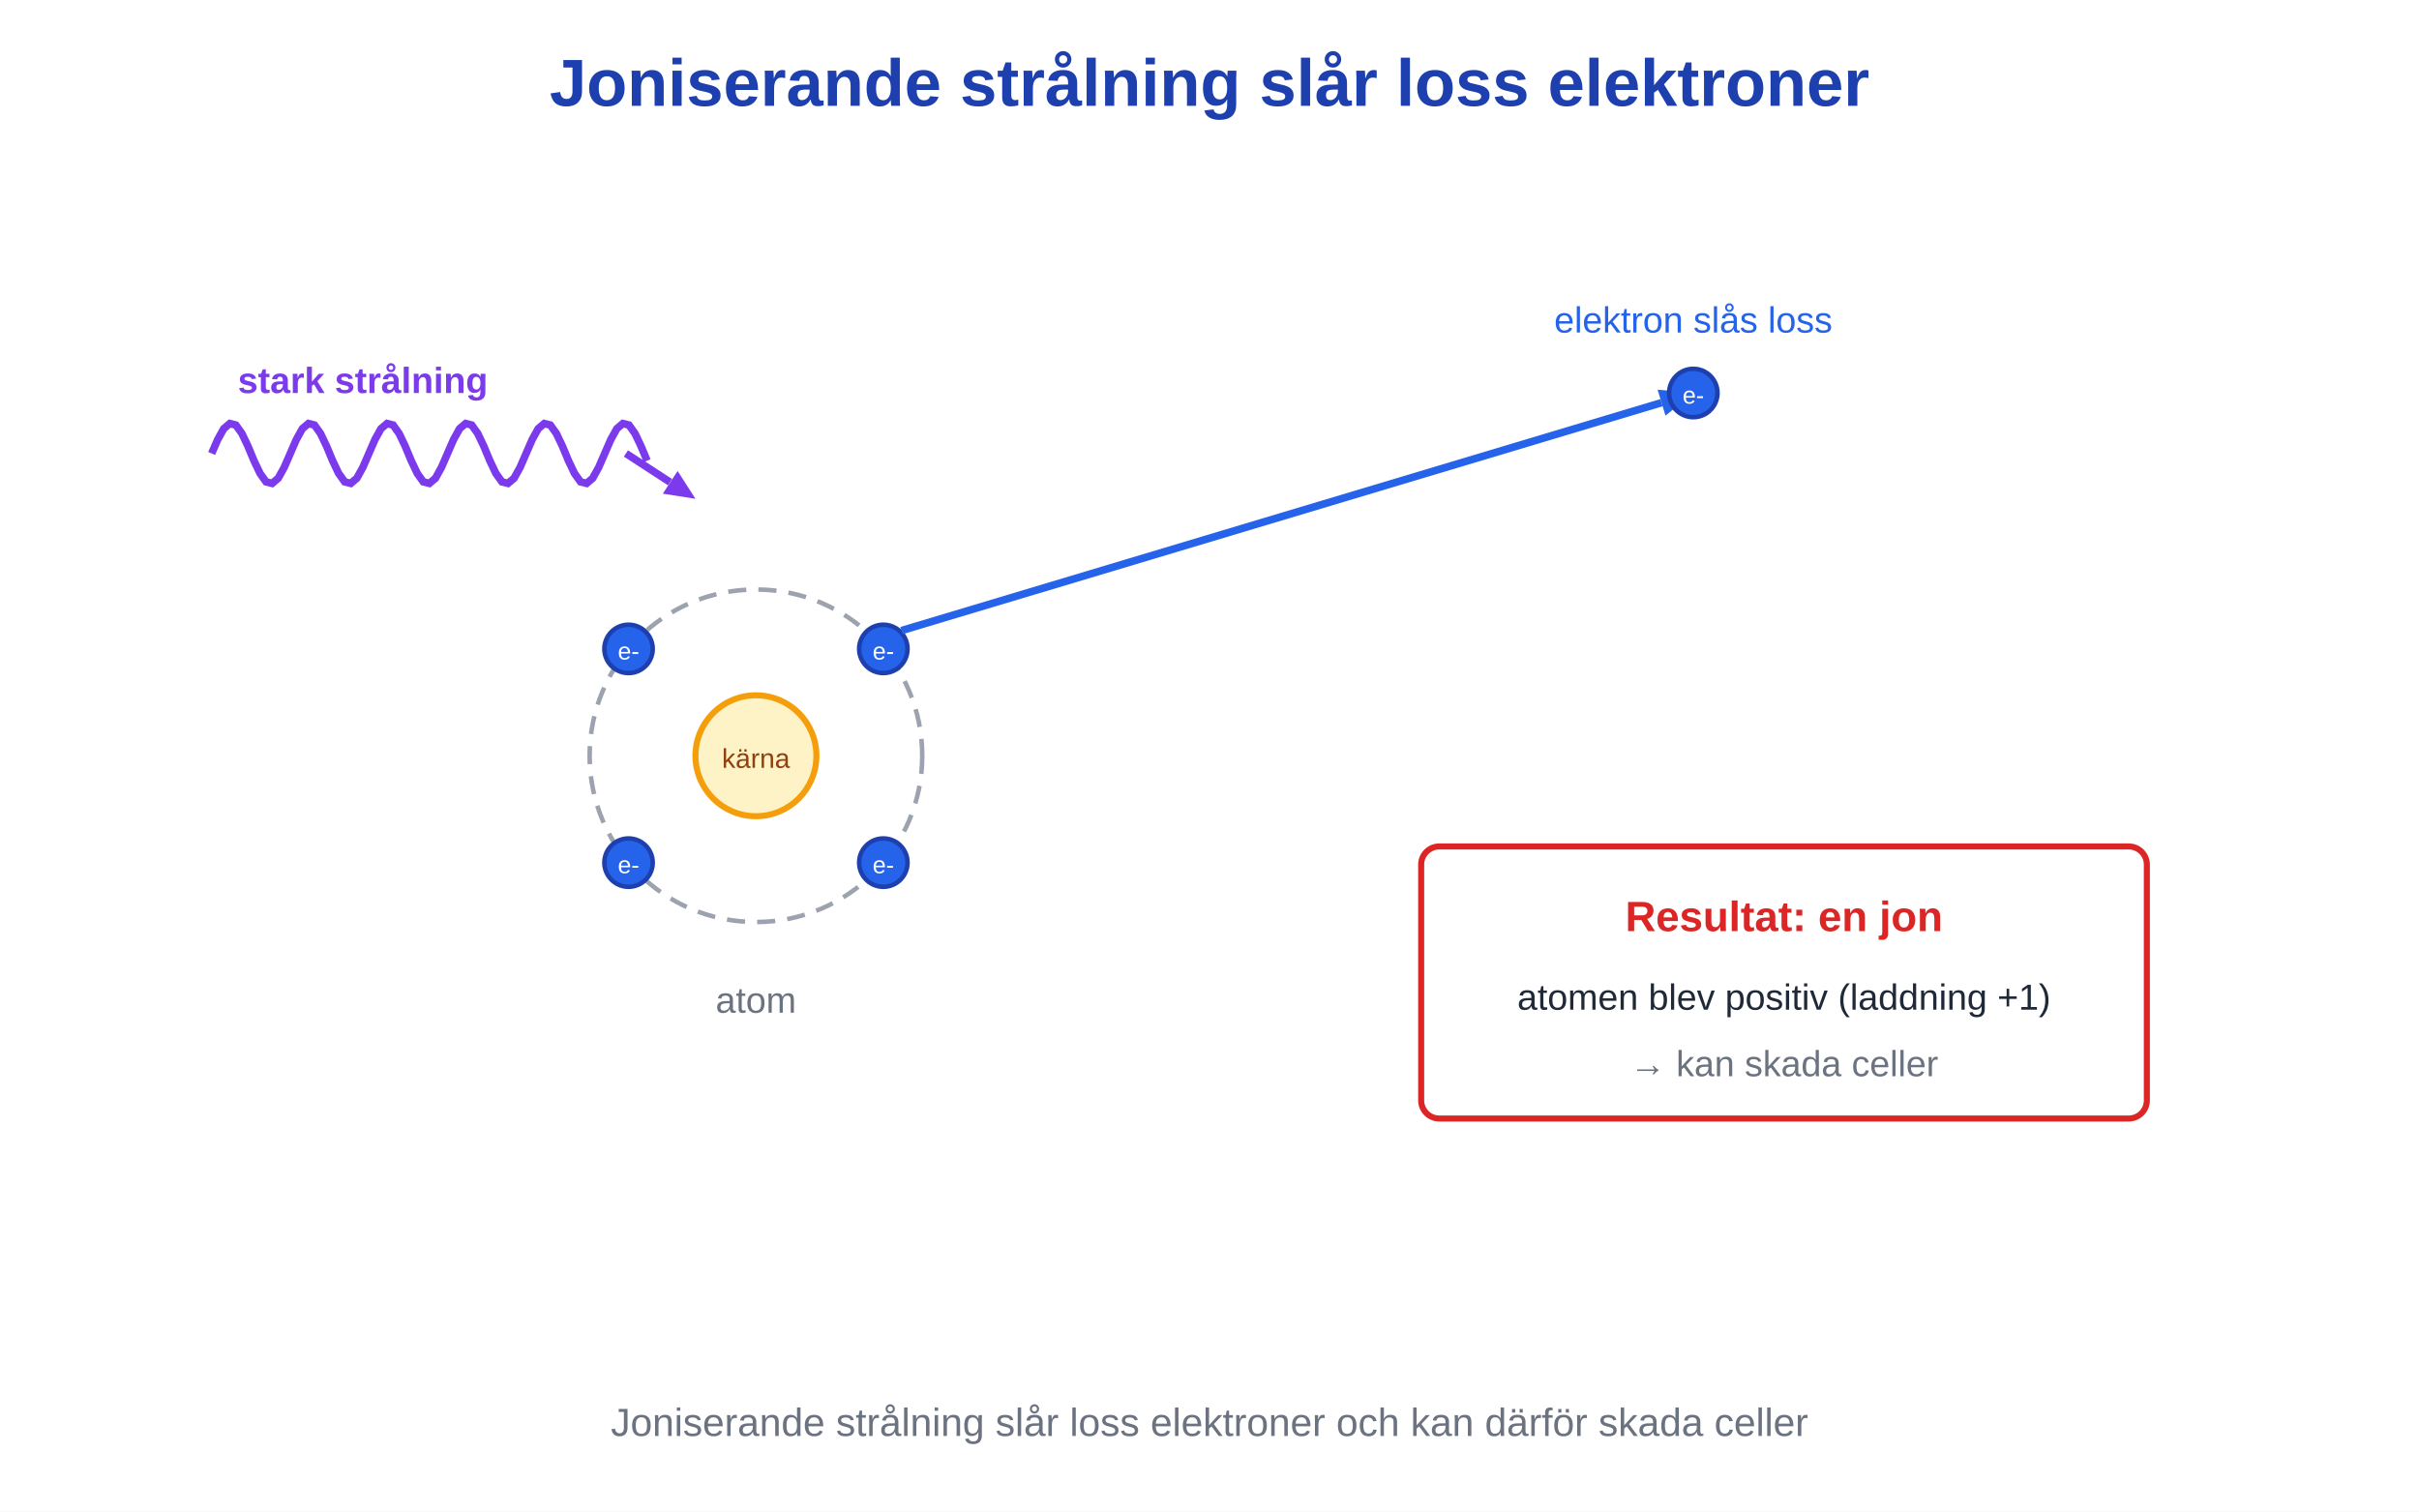
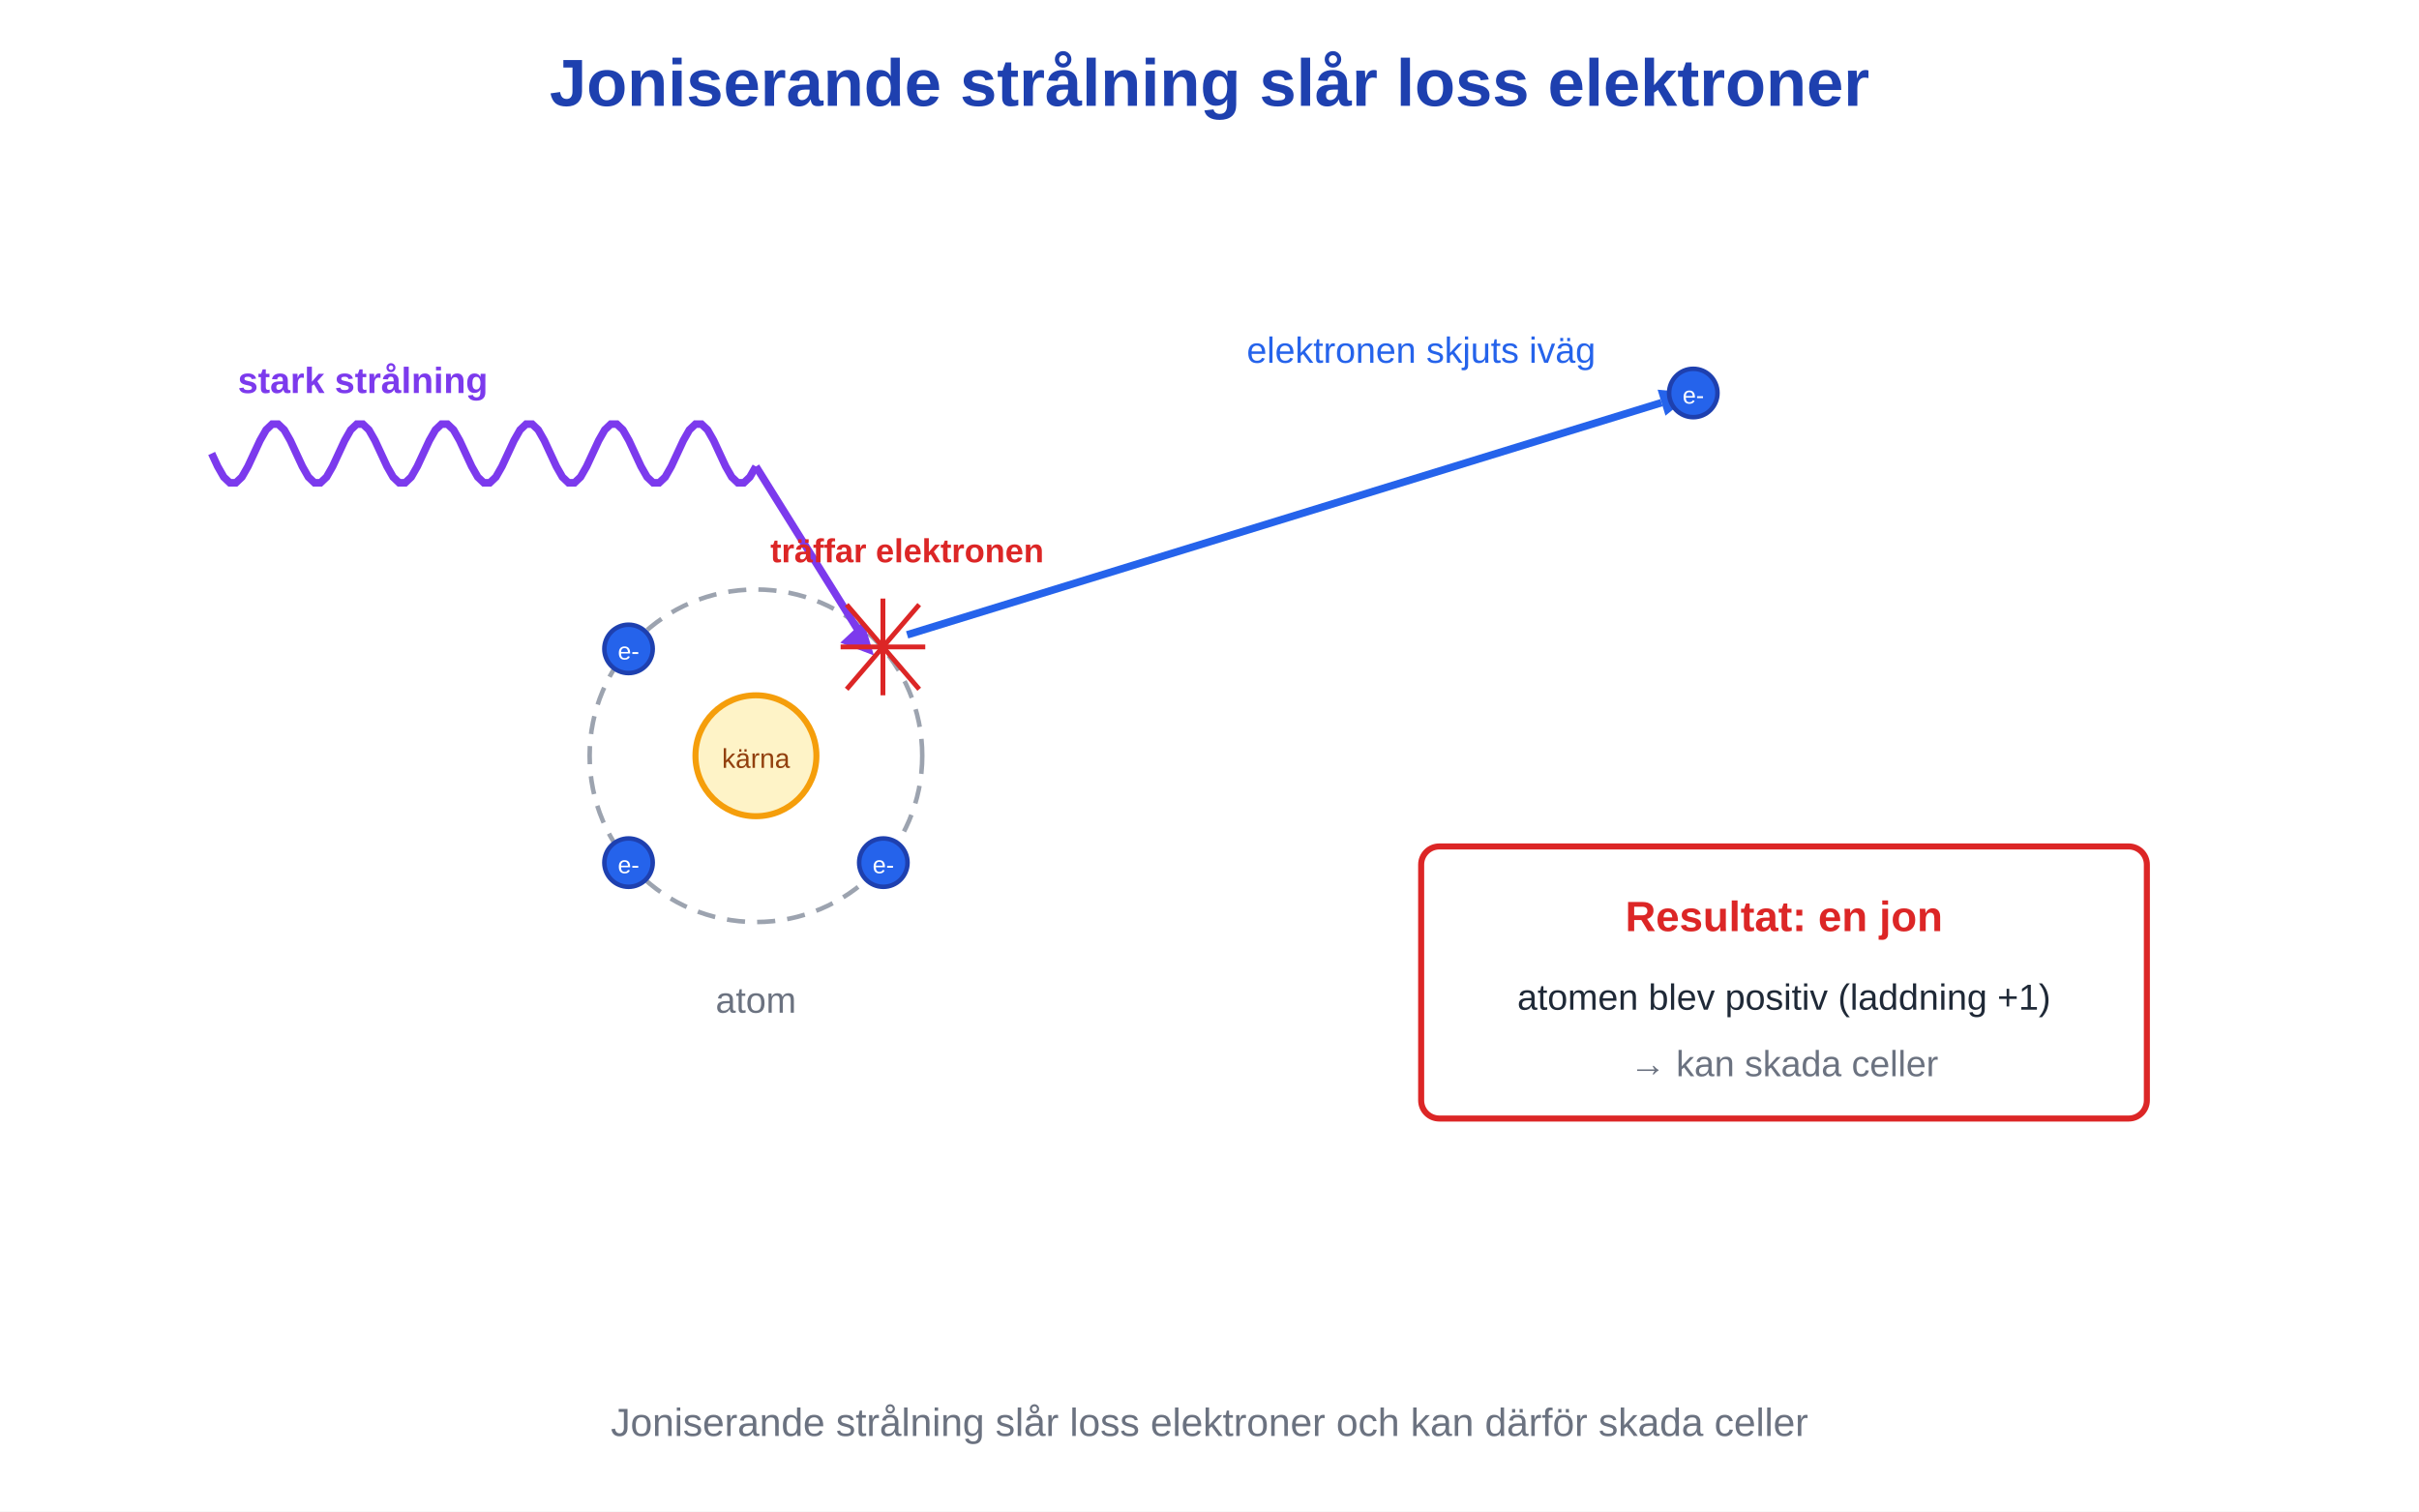
<svg xmlns="http://www.w3.org/2000/svg" viewBox="0 0 800 500" width="800" height="500">
  <rect width="800" height="500" fill="white" />
  <text x="400" y="35" font-family="Arial,sans-serif" font-size="22" fill="#1e40af" text-anchor="middle" font-weight="bold">Joniserande strålning slår loss elektroner</text>
  <circle cx="250" cy="250" r="20" fill="#fef3c7" stroke="#f59e0b" stroke-width="2" />
  <text x="250" y="254" font-family="Arial,sans-serif" font-size="9" fill="#92400e" text-anchor="middle">kärna</text>
  <circle cx="250" cy="250" r="55" fill="none" stroke="#9ca3af" stroke-width="1.5" stroke-dasharray="6,4" />
-   <circle cx="292.132" cy="214.647" r="8" fill="#2563eb" stroke="#1e40af" stroke-width="1.5" />
-   <text x="292.132" y="218.147" font-family="Arial,sans-serif" font-size="8" fill="white" text-anchor="middle">e-</text>
  <circle cx="207.868" cy="214.647" r="8" fill="#2563eb" stroke="#1e40af" stroke-width="1.5" />
  <text x="207.868" y="218.147" font-family="Arial,sans-serif" font-size="8" fill="white" text-anchor="middle">e-</text>
  <circle cx="207.868" cy="285.353" r="8" fill="#2563eb" stroke="#1e40af" stroke-width="1.5" />
  <text x="207.868" y="288.853" font-family="Arial,sans-serif" font-size="8" fill="white" text-anchor="middle">e-</text>
  <circle cx="292.132" cy="285.353" r="8" fill="#2563eb" stroke="#1e40af" stroke-width="1.5" />
  <text x="292.132" y="288.853" font-family="Arial,sans-serif" font-size="8" fill="white" text-anchor="middle">e-</text>
  <text x="250" y="335" font-family="Arial,sans-serif" font-size="12" fill="#6b7280" text-anchor="middle">atom</text>
-   <polyline points="70.0,150.0 72.0,145.4 74.0,141.8 76.0,140.1 78.0,140.6 80.0,143.4 82.0,147.6 84.0,152.4 86.0,156.6 88.0,159.4 90.0,159.9 92.0,158.2 94.0,154.6 96.0,150.0 98.0,145.4 100.0,141.8 102.0,140.1 104.0,140.6 106.0,143.4 108.0,147.6 110.0,152.4 112.0,156.6 114.0,159.4 116.0,159.9 118.0,158.2 120.0,154.6 122.0,150.0 124.0,145.4 126.0,141.8 128.0,140.1 130.0,140.6 132.0,143.4 134.0,147.6 136.0,152.4 138.0,156.6 140.0,159.4 142.0,159.9 144.0,158.2 146.0,154.6 148.0,150.0 150.0,145.4 152.0,141.8 154.0,140.1 156.0,140.6 158.0,143.4 160.0,147.6 162.0,152.4 164.0,156.6 166.0,159.4 168.0,159.9 170.0,158.2 172.0,154.6 174.0,150.0 176.0,145.4 178.0,141.8 180.0,140.1 182.0,140.6 184.0,143.4 186.0,147.6 188.0,152.4 190.0,156.6 192.0,159.4 194.0,159.9 196.0,158.2 198.0,154.6 200.0,150.0 202.0,145.4 204.0,141.8 206.0,140.1 208.0,140.6 210.0,143.4 212.0,147.6 214.0,152.4" fill="none" stroke="#7c3aed" stroke-width="2.5" />
-   <line x1="207.0" y1="150.0" x2="221.6" y2="159.5" stroke="#7c3aed" stroke-width="2.5" />
-   <polygon points="230.0,165.0 224.1,155.8 219.2,163.3" fill="#7c3aed" />
+   <polyline points="70.0,150.0 72.0,154.3 74.0,157.8 76.0,159.7 78.0,159.7 80.0,157.8 82.0,154.3 84.0,150.0 86.0,145.7 88.0,142.2 90.0,140.3 92.0,140.3 94.0,142.2 96.0,145.7 98.0,150.0 100.0,154.3 102.0,157.8 104.0,159.7 106.0,159.7 108.0,157.8 110.0,154.3 112.0,150.0 114.0,145.7 116.0,142.2 118.0,140.3 120.0,140.3 122.0,142.2 124.0,145.7 126.0,150.0 128.0,154.3 130.0,157.8 132.0,159.7 134.0,159.7 136.0,157.8 138.0,154.3 140.0,150.0 142.0,145.7 144.0,142.2 146.0,140.3 148.0,140.3 150.0,142.2 152.0,145.7 154.0,150.0 156.0,154.3 158.0,157.8 160.0,159.7 162.0,159.7 164.0,157.8 166.0,154.3 168.0,150.0 170.0,145.7 172.0,142.2 174.0,140.3 176.0,140.3 178.0,142.2 180.0,145.7 182.0,150.0 184.0,154.3 186.0,157.8 188.0,159.7 190.0,159.7 192.0,157.8 194.0,154.3 196.0,150.0 198.0,145.7 200.0,142.2 202.0,140.3 204.0,140.3 206.0,142.2 208.0,145.7 210.0,150.0 212.0,154.3 214.0,157.8 216.0,159.7 218.0,159.7 220.0,157.8 222.0,154.3 224.0,150.0 226.0,145.7 228.0,142.2 230.0,140.3 232.0,140.3 234.0,142.2 236.0,145.7 238.0,150.0 240.0,154.3 242.0,157.8 244.0,159.7 246.0,159.7 248.0,157.8 250.0,154.3" fill="none" stroke="#7c3aed" stroke-width="2.5" />
+   <line x1="250.0" y1="154.3" x2="283.5" y2="208.0" stroke="#7c3aed" stroke-width="2.5" />
+   <polygon points="289.0,216.8 285.6,205.4 277.9,212.6" fill="#7c3aed" />
  <text x="120" y="130" font-family="Arial,sans-serif" font-size="12" fill="#7c3aed" text-anchor="middle" font-weight="bold">stark strålning</text>
-   <line x1="298.1" y1="208.6" x2="549.5" y2="133.2" stroke="#2563eb" stroke-width="2.5" />
+   <line x1="280" y1="200" x2="304" y2="228" stroke="#dc2626" stroke-width="1.6" />
+   <line x1="304" y1="200" x2="280" y2="228" stroke="#dc2626" stroke-width="1.6" />
+   <line x1="278" y1="214" x2="306" y2="214" stroke="#dc2626" stroke-width="1.6" />
+   <line x1="292" y1="198" x2="292" y2="230" stroke="#dc2626" stroke-width="1.6" />
+   <text x="300" y="186" font-family="Arial,sans-serif" font-size="11" fill="#dc2626" text-anchor="middle" font-weight="bold">träffar elektronen</text>
+   <line x1="300.0" y1="210.0" x2="549.5" y2="133.2" stroke="#2563eb" stroke-width="2.5" />
  <polygon points="560.0,130.0 548.2,128.9 550.8,137.5" fill="#2563eb" />
  <circle cx="560" cy="130" r="8" fill="#2563eb" stroke="#1e40af" stroke-width="1.5" />
  <text x="560" y="133.5" font-family="Arial,sans-serif" font-size="8" fill="white" text-anchor="middle">e-</text>
-   <text x="560" y="110" font-family="Arial,sans-serif" font-size="12" fill="#2563eb" text-anchor="middle">elektron slås loss</text>
+   <text x="470" y="120" font-family="Arial,sans-serif" font-size="12" fill="#2563eb" text-anchor="middle">elektronen skjuts iväg</text>
  <rect x="470" y="280" width="240" height="90" fill="white" stroke="#dc2626" stroke-width="2" rx="6" />
  <text x="590" y="308" font-family="Arial,sans-serif" font-size="14" fill="#dc2626" text-anchor="middle" font-weight="bold">Resultat: en jon</text>
  <text x="590" y="334" font-family="Arial,sans-serif" font-size="12" fill="#1f2937" text-anchor="middle">atomen blev positiv (laddning +1)</text>
  <text x="590" y="356" font-family="Arial,sans-serif" font-size="12" fill="#6b7280" text-anchor="middle">→ kan skada celler</text>
  <text x="400" y="475" font-family="Arial,sans-serif" font-size="13" fill="#6b7280" text-anchor="middle">Joniserande strålning slår loss elektroner och kan därför skada celler</text>
</svg>
